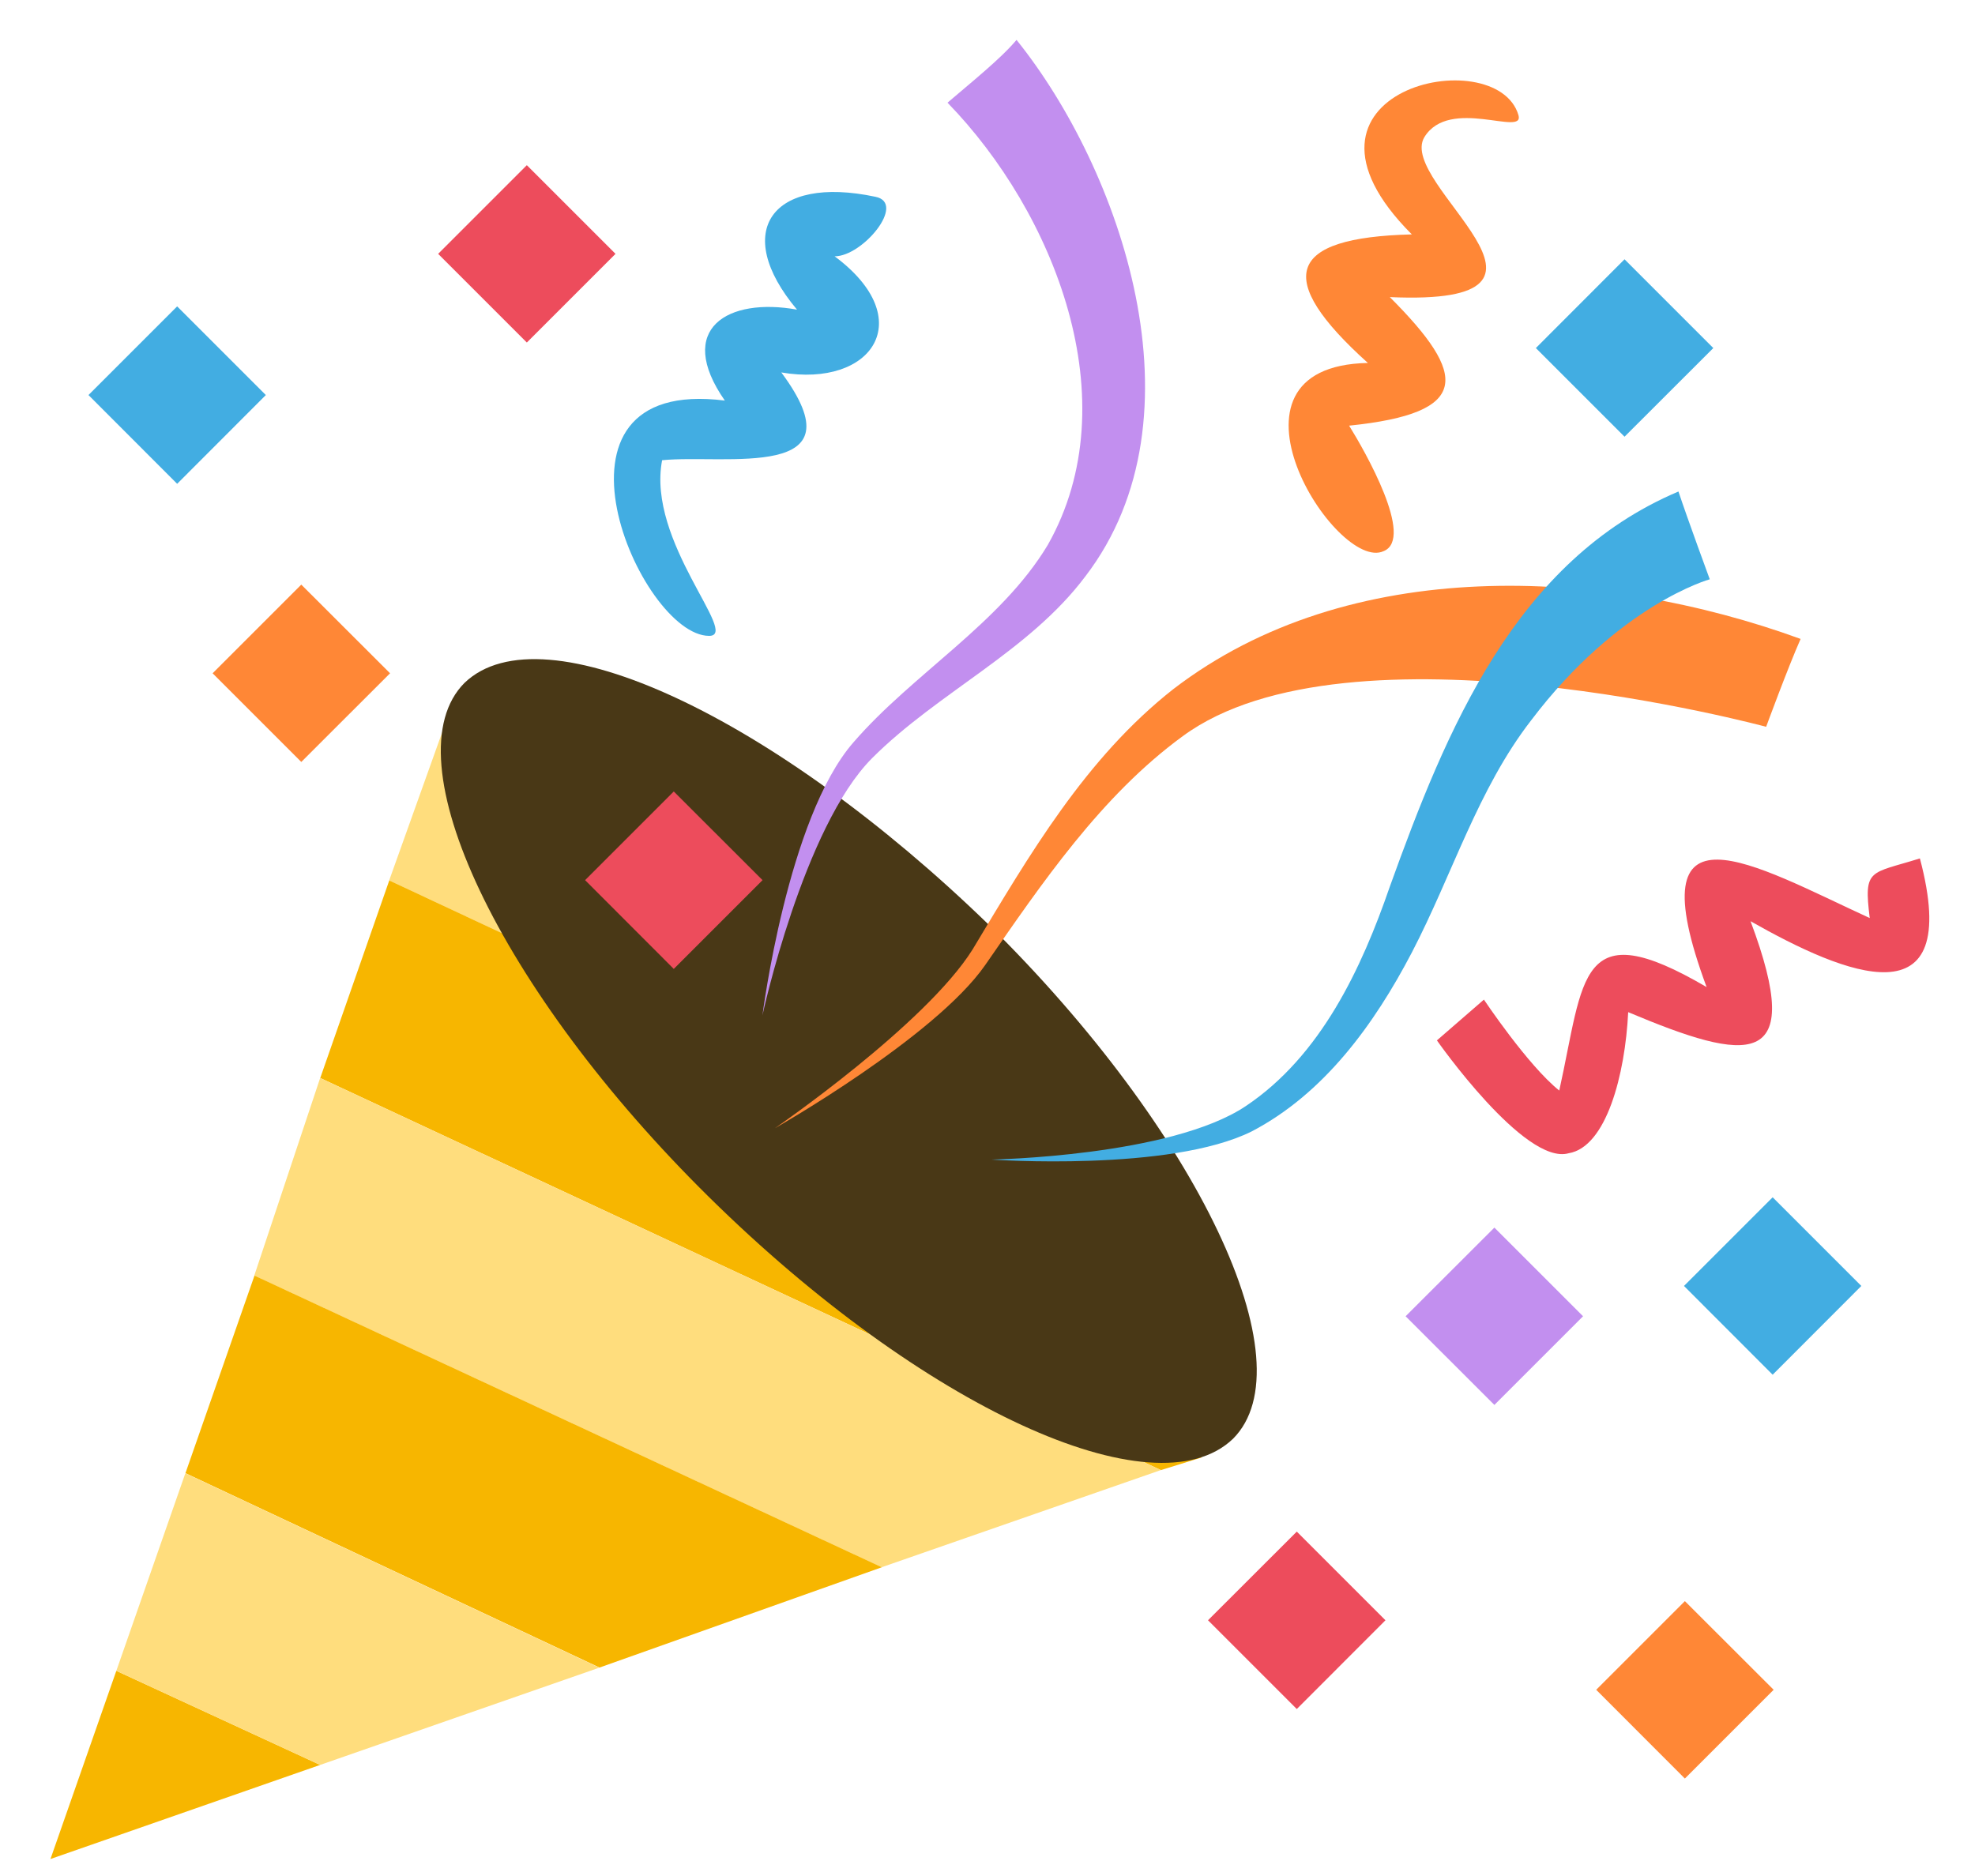
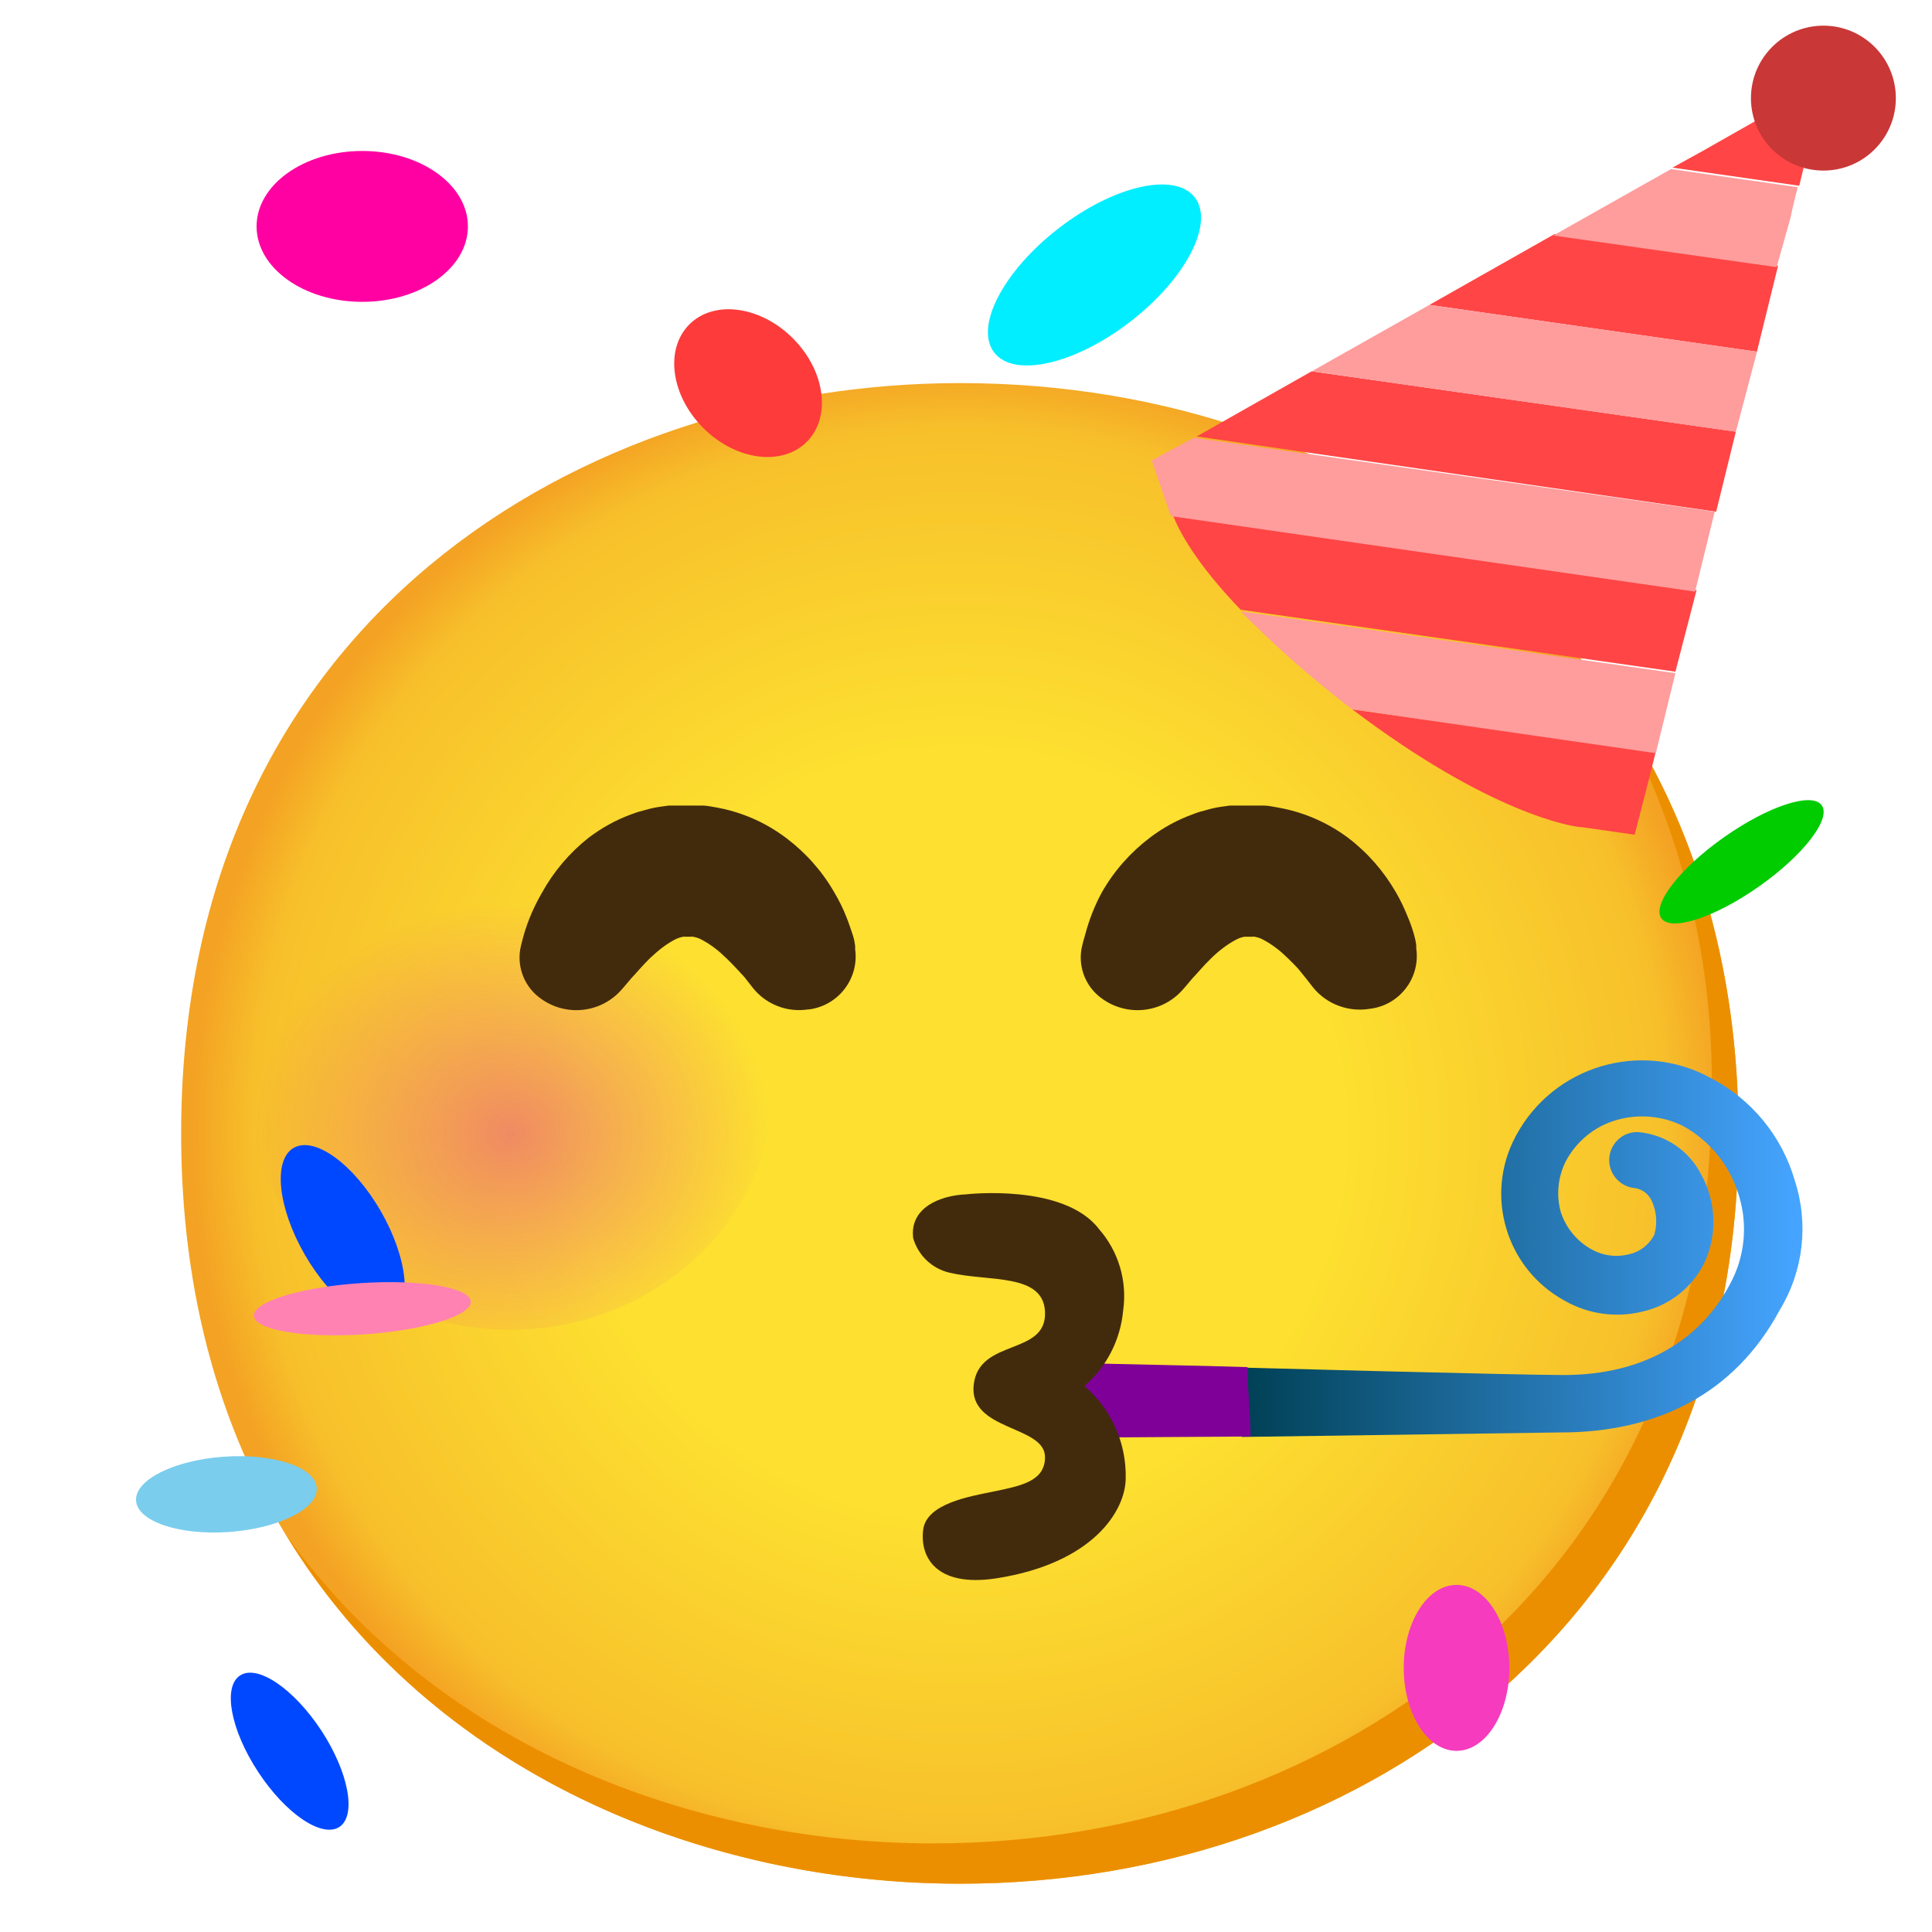
- <svg xmlns="http://www.w3.org/2000/svg" width="20" height="19" viewBox="0 0 20 19" fill="none">
-   <g id="ð¦ emoji &quot;party popper&quot;">
-     <path id="Vector" d="M0.511 18.828L3.242 17.875L1.178 16.922L0.511 18.828Z" fill="#F7B600" />
-     <path id="Vector_2" d="M8.42 11.014L4.577 7.139L3.941 8.917L8.42 11.014Z" fill="#FFDD7D" />
-     <path id="Vector_3" d="M3.942 8.917L3.243 10.918L11.756 14.889L12.169 14.761L8.421 11.013L3.942 8.917Z" fill="#F7B600" />
-     <path id="Vector_4" d="M2.575 12.919L8.928 15.873L11.755 14.889L3.242 10.918L2.575 12.919Z" fill="#FFDD7D" />
-     <path id="Vector_5" d="M1.878 14.92L6.071 16.889L8.93 15.873L2.577 12.919L1.878 14.92Z" fill="#F7B600" />
-     <path id="Vector_6" d="M1.877 14.921L1.178 16.922L3.242 17.875L6.069 16.89L1.877 14.921Z" fill="#FFDD7D" />
-     <path id="Vector_7" d="M10.009 9.362C12.137 11.459 13.249 13.809 12.486 14.572C11.692 15.334 9.342 14.254 7.182 12.126C5.054 10.029 3.942 7.679 4.704 6.916C5.498 6.154 7.849 7.266 10.009 9.362Z" fill="#493816" />
-     <path id="Vector_8" d="M7.34 4.057C6.832 3.327 7.372 3.009 8.071 3.136C7.404 2.342 7.816 1.77 8.865 1.993C9.182 2.056 8.738 2.596 8.452 2.596C9.309 3.232 8.833 3.93 7.912 3.772C8.738 4.883 7.34 4.597 6.705 4.661C6.546 5.487 7.499 6.44 7.181 6.44C6.482 6.44 5.339 3.803 7.34 4.057Z" fill="#42ADE2" />
-     <path id="Vector_9" d="M14.011 5.582C13.534 5.804 12.2 3.708 13.852 3.676C12.899 2.818 13.026 2.405 14.297 2.374C12.836 0.912 15.154 0.404 15.377 1.167C15.44 1.389 14.678 0.976 14.424 1.389C14.138 1.865 16.203 3.104 14.074 3.009C14.868 3.803 14.9 4.184 13.662 4.311C13.82 4.565 14.329 5.455 14.011 5.582Z" fill="#FF8736" />
-     <path id="Vector_10" d="M14.551 10.537L15.027 10.124C15.027 10.124 15.472 10.791 15.79 11.045C16.044 9.901 15.98 9.234 17.282 9.997C16.552 8.027 17.759 8.758 18.934 9.298C18.871 8.79 18.934 8.853 19.442 8.694C19.887 10.378 18.68 9.87 17.727 9.33C18.299 10.854 17.695 10.759 16.488 10.251C16.457 10.886 16.266 11.617 15.885 11.68C15.44 11.807 14.551 10.537 14.551 10.537Z" fill="#ED4C5C" />
-     <path id="Vector_11" d="M10.992 5.836C10.421 6.598 9.499 7.011 8.832 7.678C8.134 8.377 7.721 10.283 7.721 10.283C7.721 10.283 7.975 8.282 8.642 7.519C9.245 6.821 10.135 6.312 10.611 5.518C11.437 4.057 10.675 2.151 9.595 1.04C9.817 0.849 10.135 0.595 10.294 0.404C11.342 1.707 12.231 4.216 10.992 5.836Z" fill="#C28FEF" />
-     <path id="Vector_12" d="M11.977 7.456C11.151 8.059 10.548 8.949 9.976 9.775C9.468 10.505 7.848 11.426 7.848 11.426C7.848 11.426 9.372 10.378 9.849 9.616C10.421 8.663 10.992 7.678 11.882 6.979C13.66 5.614 16.233 5.741 18.234 6.471C18.107 6.757 17.885 7.361 17.885 7.361C17.885 7.361 13.66 6.217 11.977 7.456Z" fill="#FF8736" />
-     <path id="Vector_13" d="M15.504 7.297C14.964 7.995 14.71 8.853 14.297 9.647C13.915 10.378 13.407 11.076 12.677 11.458C11.851 11.871 10.04 11.744 10.04 11.744C10.04 11.744 11.851 11.712 12.613 11.204C13.376 10.695 13.789 9.806 14.074 8.98C14.646 7.392 15.345 5.677 16.997 4.978C17.092 5.264 17.314 5.867 17.314 5.867C17.314 5.867 16.393 6.121 15.504 7.297ZM0.896 4.001L1.794 3.103L2.692 4.001L1.794 4.9L0.896 4.001Z" fill="#42ADE2" />
-     <path id="Vector_14" d="M2.153 6.819L3.051 5.921L3.95 6.819L3.051 7.717L2.153 6.819Z" fill="#FF8736" />
-     <path id="Vector_15" d="M4.437 2.571L5.335 1.673L6.233 2.571L5.335 3.469L4.437 2.571Z" fill="#ED4C5C" />
-     <path id="Vector_16" d="M14.234 13.331L15.133 12.433L16.031 13.331L15.133 14.229L14.234 13.331Z" fill="#C28FEF" />
-     <path id="Vector_17" d="M12.233 16.41L13.132 15.512L14.03 16.41L13.132 17.309L12.233 16.41Z" fill="#ED4C5C" />
-     <path id="Vector_18" d="M16.164 17.114L17.062 16.216L17.961 17.114L17.062 18.013L16.164 17.114Z" fill="#FF8736" />
-     <path id="Vector_19" d="M17.053 13.024L17.951 12.126L18.849 13.024L17.951 13.923L17.053 13.024ZM15.553 3.525L16.451 2.626L17.35 3.525L16.451 4.423L15.553 3.525Z" fill="#42ADE2" />
-     <path id="Vector_20" d="M5.925 8.914L6.823 8.016L7.722 8.914L6.823 9.813L5.925 8.914Z" fill="#ED4C5C" />
+ <svg xmlns="http://www.w3.org/2000/svg" width="21" height="21" viewBox="0 0 21 21" fill="none">
+   <g id="partying_face">
+     <g id="gold">
+       <path id="face" d="M10.434 20.475C6.364 20.475 1.969 17.922 1.969 12.32C1.969 6.717 6.364 4.164 10.434 4.164C12.695 4.164 14.782 4.907 16.329 6.264C18.006 7.754 18.897 9.854 18.897 12.32C18.897 14.786 18.006 16.872 16.329 18.36C14.782 19.717 12.68 20.475 10.434 20.475Z" fill="url(#paint0_radial_1007_268)" />
+       <path id="Vector" d="M17.422 7.472C18.223 8.801 18.633 10.33 18.605 11.882C18.605 14.343 17.714 16.434 16.038 17.922C14.49 19.279 12.39 20.037 10.143 20.037C7.508 20.037 4.74 18.966 3.114 16.69C4.684 19.268 7.636 20.475 10.435 20.475C12.681 20.475 14.782 19.717 16.329 18.36C18.006 16.871 18.897 14.786 18.897 12.32C18.897 10.461 18.39 8.809 17.422 7.472Z" fill="#EB8F00" />
+     </g>
+     <g id="facial_expressions">
+       <g id="face-with-party-horn-and-party-hat">
+         <g id="blush">
+           <path id="Vector_2" opacity="0.8" d="M5.546 14.454C7.132 14.454 8.417 13.242 8.417 11.747C8.417 10.252 7.132 9.04 5.546 9.04C3.96 9.04 2.675 10.252 2.675 11.747C2.675 13.242 3.96 14.454 5.546 14.454Z" fill="url(#paint1_radial_1007_268)" />
+           <path id="Vector_3" opacity="0.8" d="M15.455 14.454C17.041 14.454 18.326 13.242 18.326 11.747C18.326 10.252 17.041 9.04 15.455 9.04C13.869 9.04 12.584 10.252 12.584 11.747C12.584 13.242 13.869 14.454 15.455 14.454Z" fill="url(#paint2_radial_1007_268)" />
+         </g>
+         <g id="prop">
+           <g id="confetti">
+             <path id="Vector_4" d="M3.938 3.281C4.572 3.281 5.086 2.914 5.086 2.461C5.086 2.008 4.572 1.641 3.938 1.641C3.303 1.641 2.789 2.008 2.789 2.461C2.789 2.914 3.303 3.281 3.938 3.281Z" fill="#FF00A2" />
+             <path id="Vector_5" d="M8.769 4.803C9.038 4.533 8.971 4.03 8.618 3.677C8.266 3.325 7.762 3.257 7.493 3.526C7.224 3.796 7.292 4.299 7.644 4.652C7.996 5.004 8.5 5.072 8.769 4.803Z" fill="#FD3B3B" />
+             <path id="Vector_6" d="M12.288 3.495C12.89 3.029 13.203 2.425 12.986 2.145C12.77 1.866 12.107 2.017 11.505 2.483C10.903 2.949 10.59 3.553 10.807 3.832C11.023 4.112 11.686 3.96 12.288 3.495Z" fill="#00EEFF" />
+             <path id="Vector_7" d="M4.259 14.324C4.486 14.193 4.432 13.673 4.138 13.163C3.843 12.652 3.42 12.346 3.192 12.477C2.965 12.608 3.019 13.128 3.313 13.638C3.608 14.148 4.031 14.455 4.259 14.324Z" fill="#0048FF" />
+             <path id="Vector_8" d="M15.832 19.031C16.149 19.031 16.406 18.627 16.406 18.129C16.406 17.631 16.149 17.227 15.832 17.227C15.515 17.227 15.258 17.631 15.258 18.129C15.258 18.627 15.515 19.031 15.832 19.031Z" fill="#F63BBE" />
+             <path id="Vector_9" d="M19.119 9.636C19.601 9.297 19.906 8.902 19.802 8.754C19.698 8.605 19.223 8.76 18.741 9.099C18.259 9.438 17.954 9.833 18.058 9.981C18.162 10.129 18.637 9.975 19.119 9.636Z" fill="#00CC00" />
+             <path id="Vector_10" d="M3.689 19.858C3.878 19.733 3.79 19.264 3.492 18.809C3.193 18.355 2.798 18.087 2.609 18.212C2.419 18.336 2.507 18.805 2.806 19.26C3.104 19.714 3.499 19.982 3.689 19.858Z" fill="#0048FF" />
+             <path id="Vector_11" d="M2.49 16.652C3.032 16.613 3.459 16.399 3.443 16.173C3.427 15.947 2.974 15.795 2.432 15.834C1.89 15.872 1.463 16.087 1.479 16.312C1.495 16.538 1.948 16.69 2.49 16.652Z" fill="#7ACDED" />
+             <path id="Vector_12" d="M3.957 14.504C4.608 14.46 5.127 14.3 5.117 14.147C5.107 13.993 4.571 13.904 3.92 13.947C3.269 13.99 2.749 14.15 2.76 14.304C2.77 14.457 3.306 14.547 3.957 14.504Z" fill="#FF82B2" />
+             <path id="Vector_13" d="M19.508 12.83C19.368 12.347 19.035 11.944 18.589 11.714C17.834 11.304 16.889 11.585 16.481 12.339C16.477 12.344 16.476 12.349 16.473 12.354C16.131 12.997 16.372 13.796 17.014 14.142C17.268 14.285 17.567 14.326 17.851 14.257C18.143 14.191 18.389 14 18.523 13.732C18.669 13.424 18.656 13.063 18.49 12.764C18.356 12.502 18.095 12.328 17.801 12.305C17.632 12.302 17.495 12.436 17.491 12.605C17.49 12.758 17.601 12.889 17.752 12.912C17.836 12.917 17.911 12.968 17.949 13.043C18.006 13.16 18.018 13.296 17.982 13.42C17.926 13.53 17.824 13.609 17.703 13.634C17.57 13.668 17.429 13.65 17.309 13.585C17.145 13.498 17.022 13.35 16.965 13.174C16.915 12.994 16.933 12.802 17.014 12.633C17.129 12.41 17.331 12.242 17.572 12.174C17.813 12.105 18.069 12.128 18.294 12.239C18.587 12.4 18.805 12.672 18.901 12.994C19.001 13.317 18.965 13.666 18.802 13.962C18.49 14.552 17.883 14.946 16.997 14.946C16.489 14.946 13.462 14.864 13.462 14.864L13.498 15.619L16.965 15.57C17.998 15.57 18.851 15.159 19.344 14.241C19.603 13.817 19.662 13.301 19.508 12.83Z" fill="url(#paint3_linear_1007_268)" />
+             <path id="Vector_14" d="M11.485 15.258C11.585 15.365 11.662 15.49 11.714 15.626L13.593 15.614C13.593 15.368 13.56 15.122 13.56 14.86C13.068 14.843 12.054 14.827 11.739 14.815C11.693 14.984 11.603 15.139 11.475 15.258H11.485Z" fill="#7F0099" />
+           </g>
+           <g id="hat">
+             <path id="Vector_15" d="M17.194 8.991L17.768 9.073L17.916 8.498L17.998 8.17L14.7 7.711C16.193 8.843 17.096 8.991 17.194 8.991Z" fill="#FF4545" />
+             <path id="Vector_16" d="M19.836 0.887L18.507 1.641L18.179 1.822L19.557 2.019C19.655 1.609 19.836 0.887 19.836 0.887Z" fill="#FF4545" />
+             <path id="Vector_17" d="M16.899 2.543L15.537 3.314L19.097 3.823L19.327 2.888L16.899 2.543Z" fill="#FF4545" />
+             <path id="Vector_18" d="M13.011 4.742H12.994L18.654 5.562L18.868 4.692L14.257 4.036L13.011 4.742Z" fill="#FF4545" />
+             <path id="Vector_19" d="M13.486 6.628L18.211 7.301L18.441 6.415L12.748 5.595C12.814 5.775 13.011 6.136 13.486 6.628Z" fill="#FF4545" />
+             <path id="Vector_20" d="M14.258 4.036L18.868 4.693L19.098 3.823L15.537 3.314L14.258 4.036Z" fill="#FF9C9C" />
+             <path id="Vector_21" d="M19.459 2.379C19.459 2.379 19.508 2.15 19.541 2.035L18.163 1.838L16.883 2.56L19.311 2.904L19.459 2.379Z" fill="#FF9C9C" />
+             <path id="Vector_22" d="M12.519 5.004L12.699 5.529C12.706 5.558 12.717 5.586 12.732 5.611L18.425 6.431L18.638 5.562L12.978 4.758L12.519 5.004Z" fill="#FF9C9C" />
+             <path id="Vector_23" d="M14.635 7.662C14.651 7.678 14.684 7.695 14.7 7.711L17.998 8.187L18.211 7.317L13.486 6.645C13.846 7.009 14.229 7.348 14.635 7.662Z" fill="#FF9C9C" />
+             <path id="Vector_24" d="M19.82 1.854C20.255 1.854 20.607 1.502 20.607 1.067C20.607 0.632 20.255 0.279 19.82 0.279C19.385 0.279 19.032 0.632 19.032 1.067C19.032 1.502 19.385 1.854 19.82 1.854Z" fill="#C93737" />
+           </g>
+         </g>
+       </g>
+       <path id="Vector_25" d="M11.787 15.066C12.028 14.858 12.179 14.564 12.208 14.246C12.254 13.926 12.159 13.603 11.946 13.36C11.564 12.858 10.501 12.982 10.501 12.982C10.215 12.994 9.885 13.13 9.926 13.458C9.98 13.647 10.133 13.791 10.323 13.834C10.743 13.934 11.342 13.834 11.359 14.261C11.378 14.74 10.643 14.543 10.584 15.05C10.525 15.557 11.359 15.489 11.359 15.839C11.359 16.106 11.085 16.152 10.796 16.213C10.548 16.264 10.072 16.341 10.035 16.625C9.997 16.909 10.159 17.258 10.829 17.156C11.882 16.992 12.236 16.42 12.236 16.065C12.243 15.681 12.079 15.316 11.787 15.066Z" fill="#422B0D" />
+       <g id="smiling-eyes-grinning-face">
+         <g id="eyes">
+           <path id="Vector_26" d="M8.181 10.735L8.156 10.703L8.091 10.62L8.007 10.529C7.974 10.493 7.935 10.454 7.895 10.415C7.854 10.375 7.812 10.337 7.766 10.303C7.725 10.272 7.682 10.244 7.636 10.219C7.605 10.201 7.57 10.188 7.534 10.182C7.523 10.18 7.513 10.18 7.502 10.182C7.502 10.182 7.502 10.182 7.488 10.182H7.518H7.433H7.444C7.438 10.18 7.433 10.18 7.426 10.182C7.39 10.188 7.356 10.201 7.324 10.219C7.278 10.244 7.236 10.272 7.195 10.303C7.152 10.336 7.108 10.375 7.065 10.415C6.985 10.493 6.914 10.579 6.865 10.63L6.786 10.723L6.75 10.764C6.527 11.012 6.153 11.051 5.882 10.857C5.71 10.738 5.621 10.529 5.654 10.321C5.654 10.321 5.666 10.259 5.695 10.157C5.741 9.999 5.807 9.849 5.889 9.707C6.017 9.474 6.191 9.269 6.399 9.105C6.542 8.997 6.699 8.91 6.868 8.849C6.914 8.831 6.963 8.817 7.011 8.805C7.065 8.789 7.119 8.777 7.175 8.769L7.27 8.756H7.349H7.434H7.556H7.634C7.685 8.756 7.738 8.769 7.789 8.777C7.889 8.795 7.986 8.821 8.081 8.856C8.25 8.917 8.407 9.004 8.55 9.112C8.762 9.273 8.94 9.474 9.072 9.706C9.119 9.786 9.162 9.871 9.196 9.958C9.227 10.031 9.25 10.108 9.27 10.165C9.29 10.223 9.288 10.251 9.295 10.278V10.316C9.339 10.633 9.118 10.926 8.801 10.971C8.794 10.972 8.788 10.972 8.783 10.972C8.555 11.007 8.324 10.917 8.181 10.735Z" fill="#422B0D" />
+           <path id="Vector_27" d="M14.274 10.735L14.249 10.703L14.184 10.62L14.11 10.529C14.077 10.493 14.038 10.454 13.998 10.415C13.957 10.375 13.915 10.337 13.869 10.303C13.828 10.272 13.785 10.244 13.739 10.219C13.708 10.201 13.673 10.188 13.639 10.182C13.627 10.18 13.618 10.18 13.606 10.182C13.606 10.182 13.596 10.182 13.593 10.182H13.618H13.532H13.544H13.526C13.491 10.188 13.457 10.201 13.426 10.219C13.38 10.244 13.337 10.272 13.296 10.303C13.25 10.337 13.207 10.375 13.166 10.415C13.084 10.493 13.015 10.579 12.965 10.63L12.886 10.723L12.85 10.764C12.627 11.012 12.253 11.051 11.982 10.857C11.81 10.738 11.721 10.529 11.754 10.321C11.754 10.321 11.765 10.259 11.796 10.157C11.838 9.998 11.898 9.844 11.977 9.699C12.108 9.468 12.287 9.266 12.499 9.105C12.641 8.997 12.8 8.91 12.97 8.849C13.015 8.831 13.063 8.817 13.111 8.805C13.165 8.789 13.219 8.777 13.275 8.769L13.37 8.756H13.449H13.534H13.655H13.734C13.787 8.756 13.837 8.769 13.888 8.777C14.165 8.825 14.426 8.938 14.651 9.105C14.863 9.266 15.04 9.468 15.173 9.699C15.22 9.78 15.261 9.865 15.296 9.952C15.325 10.019 15.35 10.088 15.37 10.159C15.381 10.196 15.389 10.234 15.394 10.272V10.309C15.44 10.624 15.22 10.918 14.905 10.963C14.899 10.964 14.892 10.964 14.884 10.966C14.654 11.002 14.421 10.915 14.274 10.735Z" fill="#422B0D" />
+         </g>
+       </g>
+     </g>
  </g>
+   <defs>
+     <radialGradient id="paint0_radial_1007_268" cx="0" cy="0" r="1" gradientUnits="userSpaceOnUse" gradientTransform="translate(10.4327 12.3196) scale(8.31119)">
+       <stop offset="0.5" stop-color="#FDE030" />
+       <stop offset="0.92" stop-color="#F7C02B" />
+       <stop offset="1" stop-color="#F4A223" />
+     </radialGradient>
+     <radialGradient id="paint1_radial_1007_268" cx="0" cy="0" r="1" gradientUnits="userSpaceOnUse" gradientTransform="translate(5.54589 12.3244) scale(3.12502 2.80614)">
+       <stop stop-color="#ED7770" />
+       <stop offset="0.9" stop-color="#ED7770" stop-opacity="0" />
+     </radialGradient>
+     <radialGradient id="paint2_radial_1007_268" cx="0" cy="0" r="1" gradientUnits="userSpaceOnUse" gradientTransform="translate(20.7576 192.378) scale(3.18773)">
+       <stop stop-color="#ED7770" />
+       <stop offset="0.9" stop-color="#ED7770" stop-opacity="0" />
+     </radialGradient>
+     <linearGradient id="paint3_linear_1007_268" x1="13.485" y1="13.572" x2="19.586" y2="13.572" gradientUnits="userSpaceOnUse">
+       <stop stop-color="#004054" />
+       <stop offset="0.99" stop-color="#45A4FF" />
+     </linearGradient>
+   </defs>
</svg>
